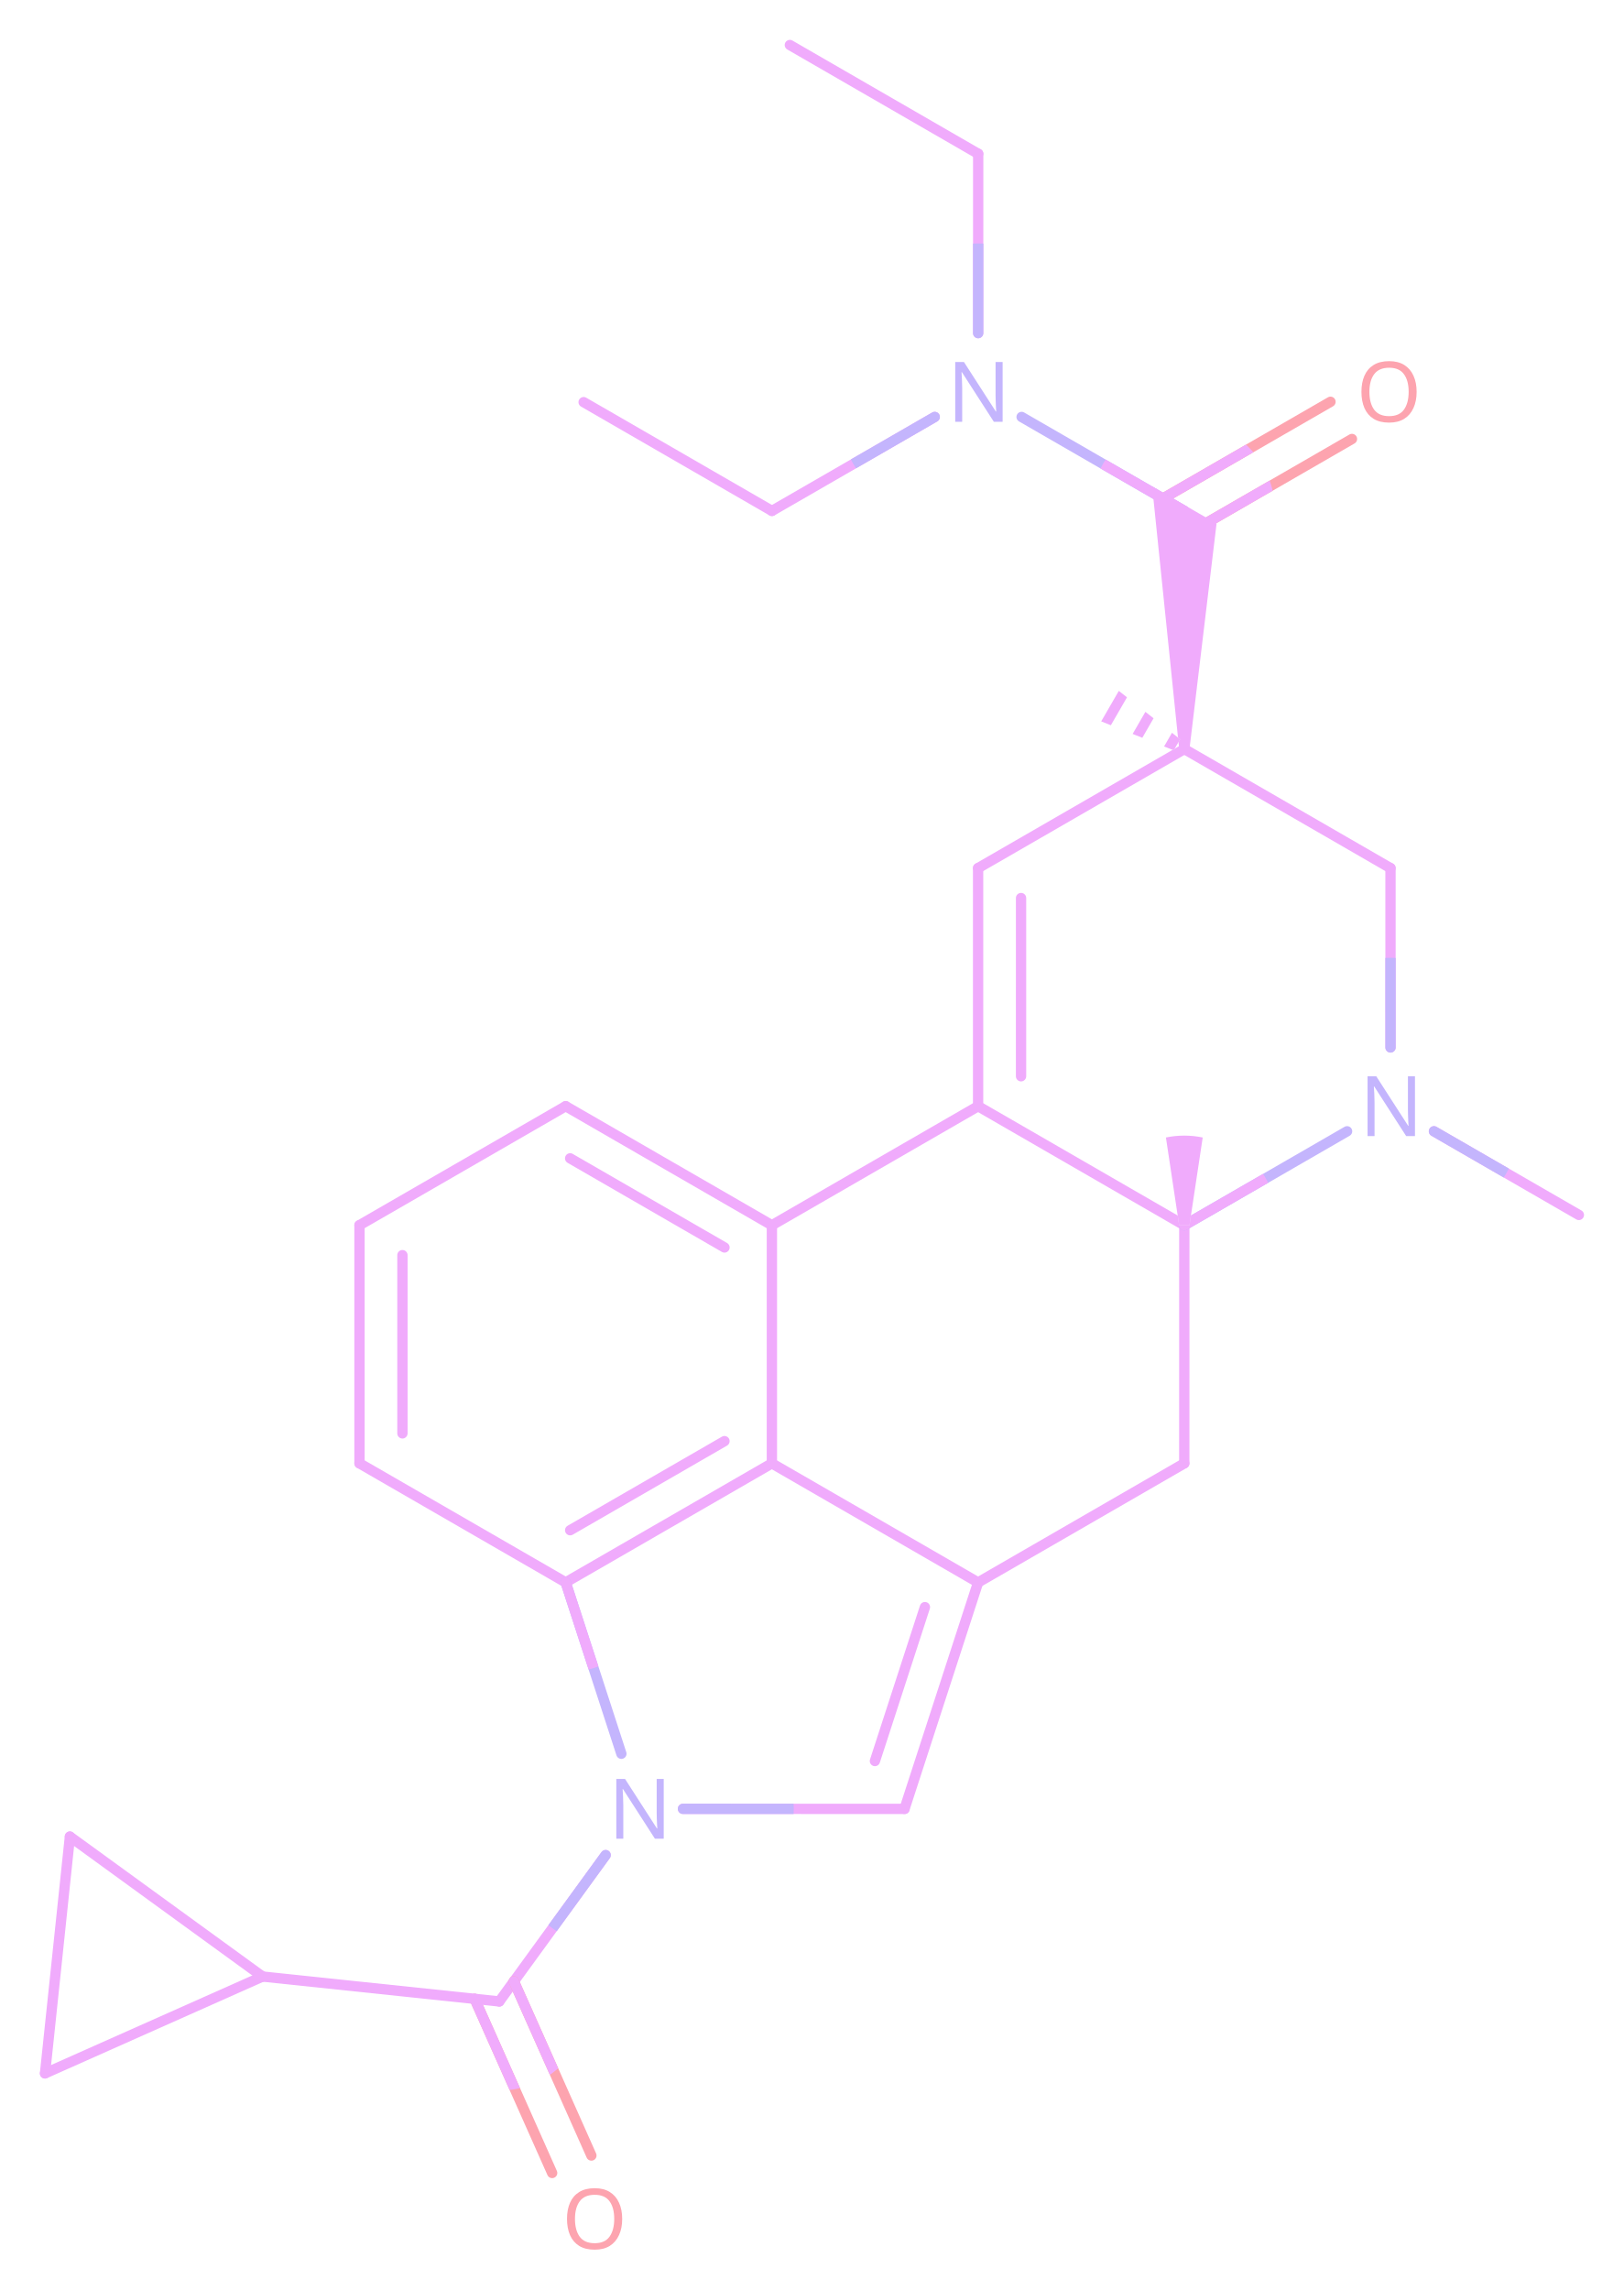
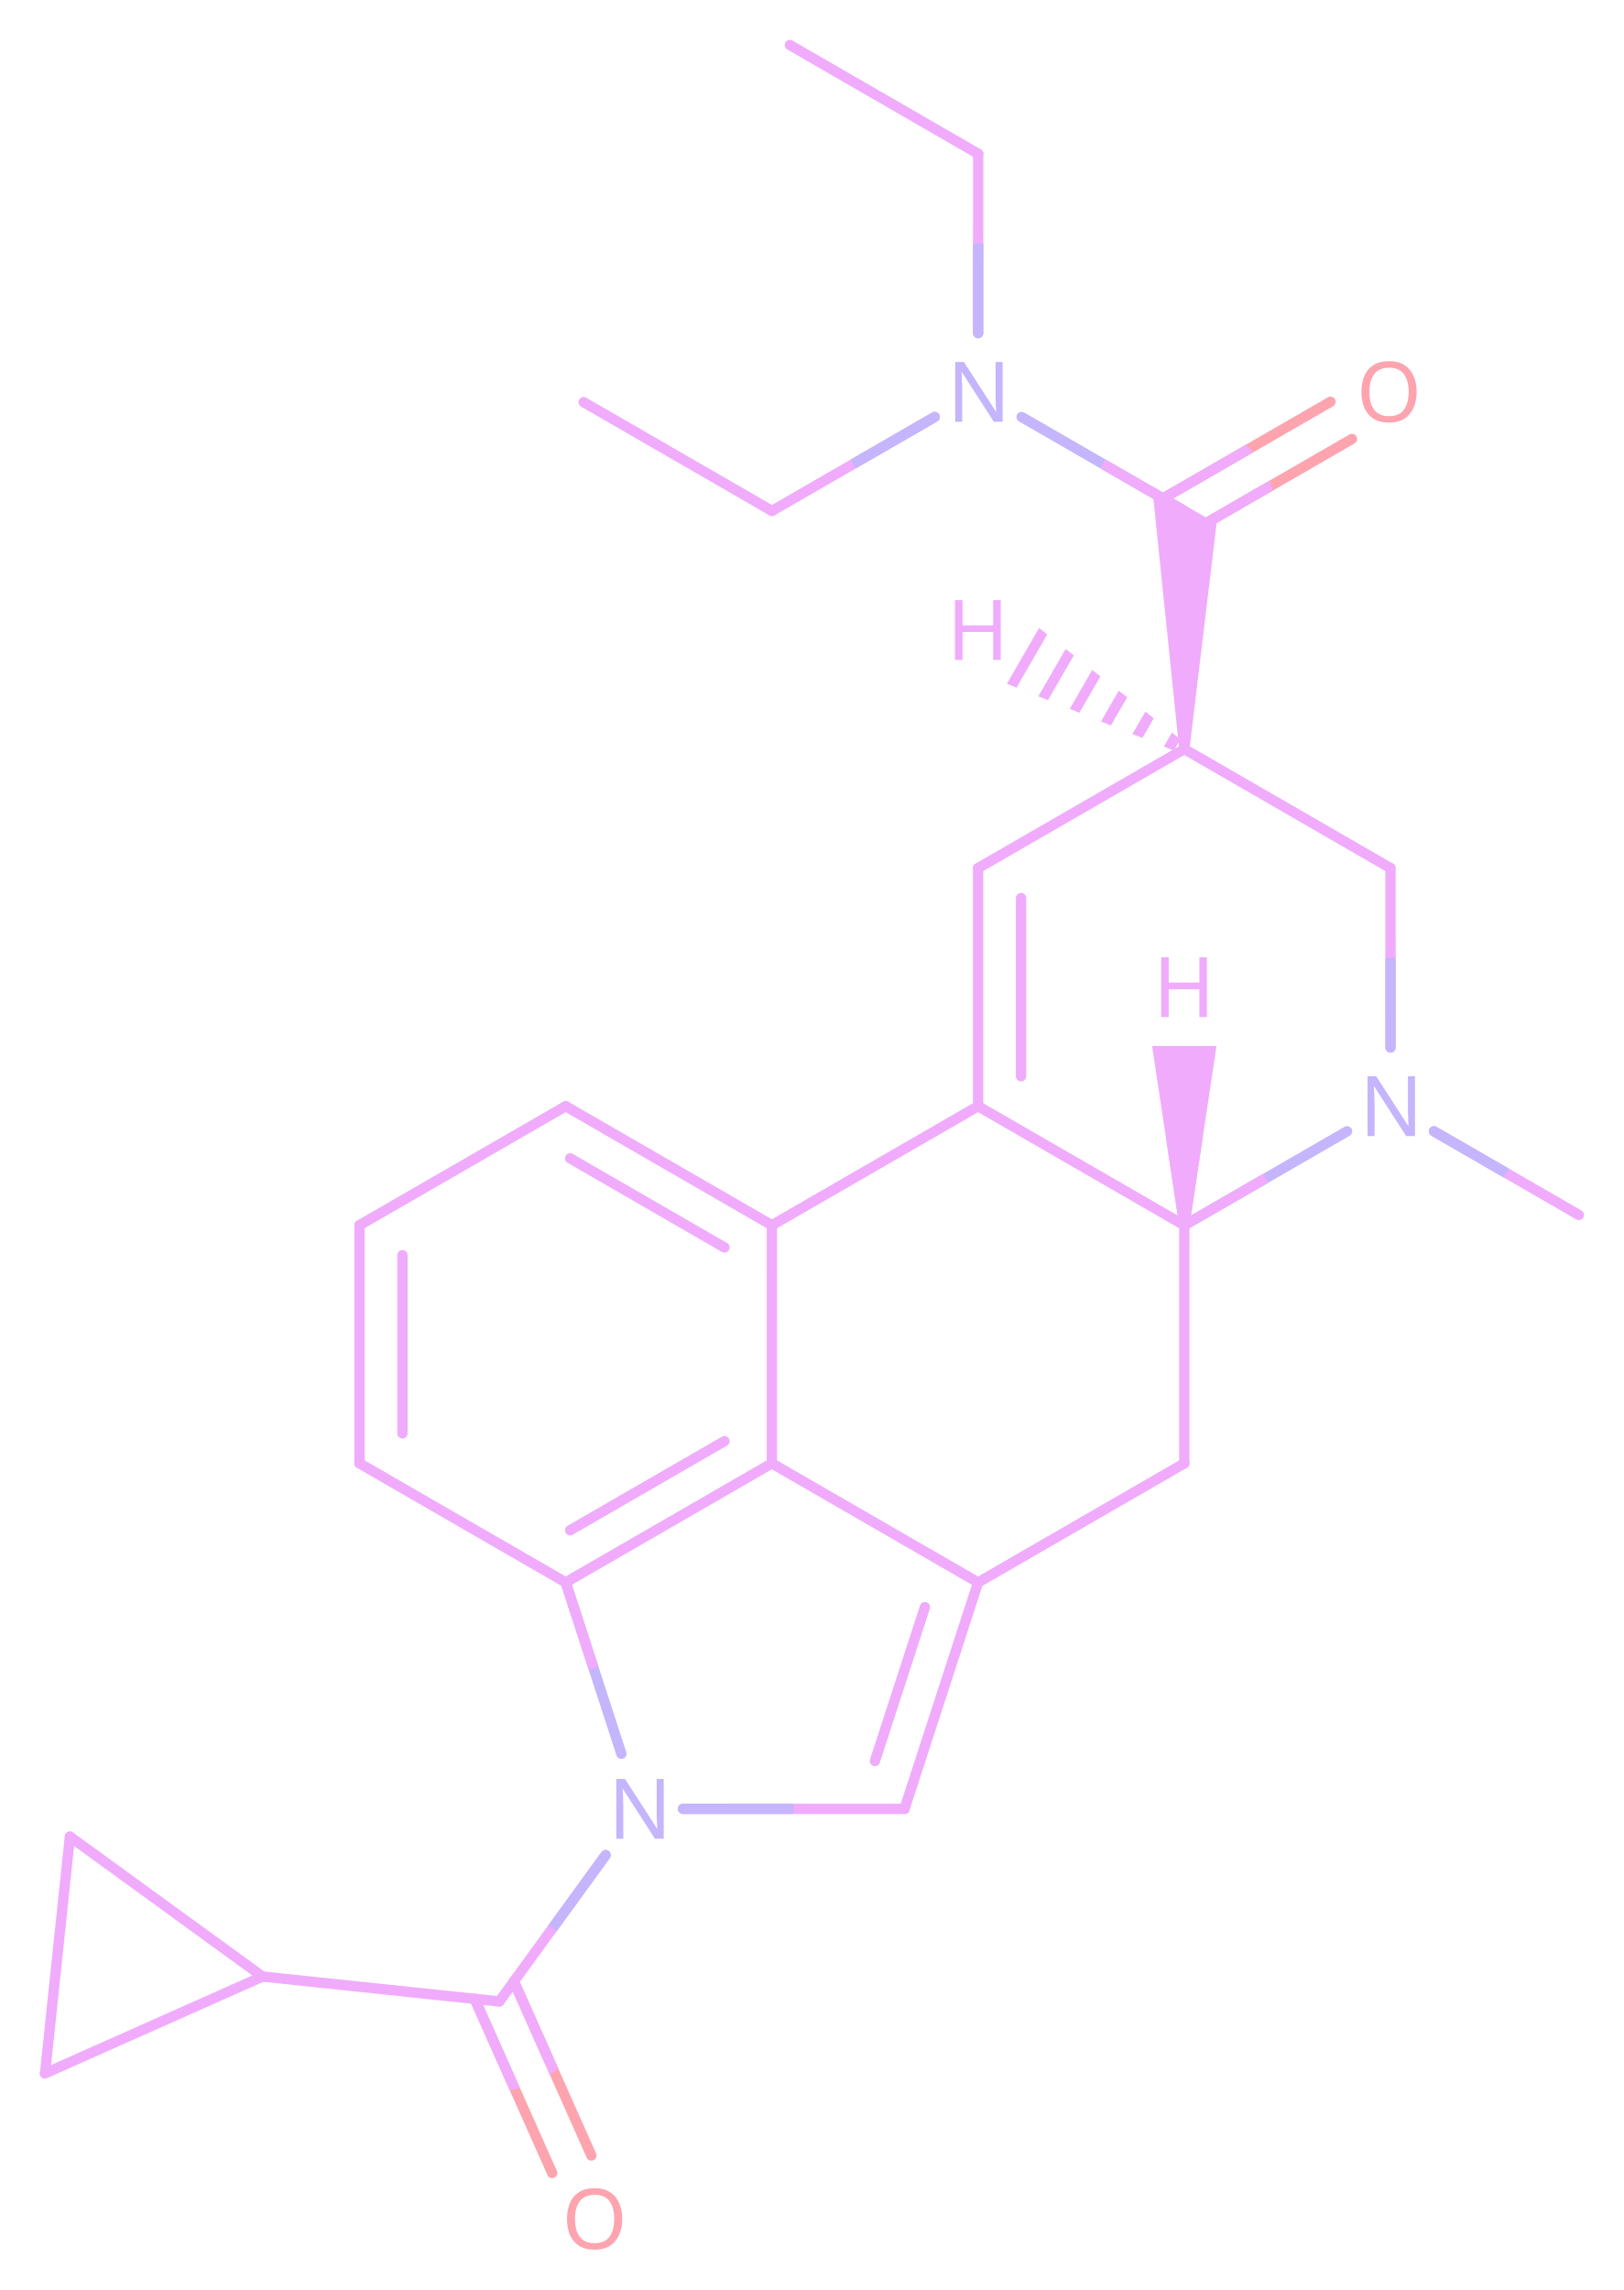
<svg xmlns="http://www.w3.org/2000/svg" width="407.375" stroke-miterlimit="10" font-weight="normal" height="574.456" font-style="normal" font-size="12px" version="1.1" id="svg263" style="font-style:normal;font-weight:normal;font-size:12px;font-family:Dialog;color-interpolation:auto;fill:#f0abfc;fill-opacity:1;stroke:none;stroke:none;stroke:none;stroke:none;stroke:none;stroke:none;stroke:none;stroke:none;color-rendering:auto;image-rendering:auto;shape-rendering:auto;text-rendering:auto">
  <defs id="genericDefs" />
  <g id="g261" transform="translate(-196.3097,-11.73274)" style="fill:#f0abfc;stroke:none">
    <defs id="88110711291-defs1">
      <clipPath clipPathUnits="userSpaceOnUse" id="881107112862-clipPath1">
        <path d="M 0,0 H 800 V 600 H 0 Z" id="path3" style="stroke:none" />
      </clipPath>
      <clipPath clipPathUnits="userSpaceOnUse" id="881107112434-clipPath1">
        <path d="m 338.223,386.08 c -12.482,0 -22.6,10.118 -22.6,22.6 0,12.482 10.118,22.6 22.6,22.6 12.482,0 22.601,-10.118 22.601,-22.6 0,-12.482 -10.119,-22.6 -22.601,-22.6 z" id="path6" style="stroke:none" />
      </clipPath>
      <clipPath clipPathUnits="userSpaceOnUse" id="881107112503-clipPath1">
        <path d="m 367.641,437.697 c -15.348,0 -27.791,12.442 -27.791,27.791 0,15.348 12.442,27.791 27.791,27.791 15.348,0 27.791,-12.442 27.791,-27.791 0,-15.348 -12.442,-27.791 -27.791,-27.791 z" id="path9" style="stroke:none" />
      </clipPath>
      <clipPath clipPathUnits="userSpaceOnUse" id="881107112602-clipPath1">
        <path d="m 545.141,251.997 c -12.422,0 -22.493,10.07 -22.493,22.492 0,12.422 10.07,22.492 22.493,22.492 12.422,0 22.492,-10.07 22.492,-22.492 0,-12.422 -10.07,-22.492 -22.492,-22.492 z" id="path12" style="stroke:none" />
      </clipPath>
      <clipPath clipPathUnits="userSpaceOnUse" id="881107112301-clipPath1">
        <path d="m 493.412,295.524 c -13.021,0 -23.576,10.555 -23.576,23.576 0,13.021 10.555,23.576 23.576,23.576 13.02,0 23.576,-10.555 23.576,-23.576 0,-13.02 -10.555,-23.576 -23.576,-23.576 z" id="path15" style="stroke:none" />
      </clipPath>
      <clipPath clipPathUnits="userSpaceOnUse" id="881107112977-clipPath1">
        <path d="m 493.412,296.606 c -12.423,0 -22.493,10.071 -22.493,22.493 0,12.423 10.071,22.493 22.493,22.493 12.423,0 22.493,-10.071 22.493,-22.493 0,-12.423 -10.071,-22.493 -22.493,-22.493 z" id="path18" style="stroke:none" />
      </clipPath>
      <clipPath clipPathUnits="userSpaceOnUse" id="881107112402-clipPath1">
        <path d="m 493.422,117.185 c -12.548,0 -22.721,10.172 -22.721,22.721 0,12.548 10.172,22.721 22.721,22.721 12.548,0 22.721,-10.172 22.721,-22.721 0,-12.548 -10.172,-22.721 -22.721,-22.721 z" id="path21" style="stroke:none" />
      </clipPath>
      <clipPath clipPathUnits="userSpaceOnUse" id="881107112663-clipPath1">
        <path d="m 493.422,116.333 c -13.019,0 -23.573,10.554 -23.573,23.573 0,13.019 10.554,23.573 23.573,23.573 13.019,0 23.573,-10.554 23.573,-23.573 0,-13.019 -10.554,-23.573 -23.573,-23.573 z" id="path24" style="stroke:none" />
      </clipPath>
      <clipPath clipPathUnits="userSpaceOnUse" id="881107112846-clipPath1">
        <path d="m 556.04,274.535 c -11.591,0 -20.987,9.396 -20.987,20.987 0,11.591 9.396,20.987 20.987,20.987 11.591,0 20.987,-9.396 20.987,-20.987 0,-11.591 -9.396,-20.987 -20.987,-20.987 z" id="path27" style="stroke:none" />
      </clipPath>
      <clipPath clipPathUnits="userSpaceOnUse" id="88110711246-clipPath1">
        <path d="m 430.8,92.754 c -13.019,0 -23.573,10.554 -23.573,23.573 0,13.019 10.554,23.573 23.573,23.573 13.019,0 23.573,-10.554 23.573,-23.573 0,-13.019 -10.554,-23.573 -23.573,-23.573 z" id="path30" style="stroke:none" />
      </clipPath>
      <clipPath clipPathUnits="userSpaceOnUse" id="881107112695-clipPath1">
        <path d="m 441.699,72.802 c -12.423,0 -22.494,10.071 -22.494,22.493 0,12.423 10.071,22.493 22.494,22.493 12.423,0 22.493,-10.071 22.493,-22.493 0,-12.423 -10.071,-22.493 -22.493,-22.493 z" id="path33" style="stroke:none" />
      </clipPath>
      <clipPath clipPathUnits="userSpaceOnUse" id="881107112763-clipPath1">
        <path d="m 493.416,176.264 c -12.907,0 -23.37,10.463 -23.37,23.37 0,12.907 10.463,23.37 23.37,23.37 12.907,0 23.37,-10.463 23.37,-23.37 0,-12.907 -10.463,-23.37 -23.37,-23.37 z" id="path36" style="stroke:none" />
      </clipPath>
      <clipPath clipPathUnits="userSpaceOnUse" id="881107112548-clipPath1">
        <path d="m 348.245,454.404 c -12.531,0 -22.69,10.159 -22.69,22.69 0,12.531 10.159,22.69 22.69,22.69 12.531,0 22.69,-10.159 22.69,-22.69 0,-12.531 -10.158,-22.69 -22.69,-22.69 z" id="path39" style="stroke:none" />
      </clipPath>
      <clipPath clipPathUnits="userSpaceOnUse" id="881107112363-clipPath1">
        <path d="m 321.568,491.452 c -12.345,0 -22.352,10.007 -22.352,22.352 0,12.345 10.007,22.352 22.352,22.352 12.345,0 22.352,-10.007 22.352,-22.352 0,-12.345 -10.007,-22.352 -22.352,-22.352 z" id="path42" style="stroke:none" />
      </clipPath>
      <clipPath clipPathUnits="userSpaceOnUse" id="881107112162-clipPath1">
        <path d="m -537.354,-276.731 h 800 v 600 h -800 z" id="path45" style="stroke:none" />
      </clipPath>
      <clipPath clipPathUnits="userSpaceOnUse" id="881107112967-clipPath1">
        <path d="m -348.891,-452.986 h 800 v 600 h -800 z" id="path48" style="stroke:none" />
      </clipPath>
      <clipPath clipPathUnits="userSpaceOnUse" id="881107112208-clipPath1">
        <path d="m -485.576,-246.871 h 800 v 600 h -800 z" id="path51" style="stroke:none" />
      </clipPath>
      <clipPath clipPathUnits="userSpaceOnUse" id="881107112272-clipPath1">
        <path d="m -433.909,-97.537 h 800 v 600 h -800 z" id="path54" style="stroke:none" />
      </clipPath>
      <clipPath clipPathUnits="userSpaceOnUse" id="881107112902-clipPath1">
        <path d="m -536.565,-97.546 h 800 v 600 h -800 z" id="path57" style="stroke:none" />
      </clipPath>
      <clipPath clipPathUnits="userSpaceOnUse" id="88110711219-clipPath1">
        <path d="m -433.854,-157.27 h 800 v 600 h -800 z" id="path60" style="stroke:none" />
      </clipPath>
      <clipPath clipPathUnits="userSpaceOnUse" id="8811071127-clipPath1">
        <path d="m -337.271,-555.871 h 800 v 600 h -800 z" id="path63" style="stroke:none" />
      </clipPath>
    </defs>
    <g id="g69" style="text-rendering:geometricPrecision;fill:#f0abfc;stroke:none">
      <path d="m 285.199,378.817 c 0,0.714 0.579,1.293 1.293,1.293 0.714,0 1.293,-0.579 1.293,-1.293 V 319.081 c 0,-0.714 -0.579,-1.293 -1.293,-1.293 -0.714,0 -1.293,0.579 -1.293,1.293 z m 10.774,-7.513 c 0,0.714 0.579,1.293 1.293,1.293 0.714,0 1.293,-0.579 1.293,-1.293 v -44.709 c 0,-0.714 -0.579,-1.293 -1.293,-1.293 -0.714,0 -1.293,0.579 -1.293,1.293 z" clip-path="url(#881107112862-clipPath1)" id="path67" style="stroke:none" />
    </g>
    <g id="g73" style="text-rendering:geometricPrecision;fill:#f0abfc;stroke:none">
      <path d="m 338.697,394.475 c -0.618,0.357 -0.83,1.148 -0.473,1.766 0.357,0.618 1.148,0.83 1.766,0.473 l 38.712,-22.346 c 0.618,-0.357 0.83,-1.148 0.473,-1.766 -0.357,-0.618 -1.148,-0.83 -1.766,-0.473 z m -1.12,13.086 c -0.618,0.357 -0.83,1.147 -0.473,1.766 0.357,0.618 1.148,0.83 1.766,0.473 l 51.725,-29.858 c 0.618,-0.357 0.83,-1.148 0.473,-1.766 -0.357,-0.618 -1.148,-0.83 -1.766,-0.473 z" clip-path="url(#881107112862-clipPath1)" id="path71" style="stroke:none" />
    </g>
    <g id="g77" style="text-rendering:geometricPrecision;fill:#f0abfc;stroke:none">
      <path d="m 377.412,325.786 c 0.618,0.357 1.409,0.145 1.766,-0.473 0.357,-0.618 0.145,-1.409 -0.473,-1.766 l -38.719,-22.357 c -0.618,-0.357 -1.409,-0.145 -1.766,0.473 -0.357,0.618 -0.145,1.409 0.473,1.766 z m 11.893,-5.573 c 0.618,0.357 1.409,0.145 1.766,-0.473 0.357,-0.618 0.145,-1.409 -0.473,-1.766 l -51.731,-29.87 c -0.618,-0.357 -1.409,-0.145 -1.766,0.473 -0.357,0.618 -0.145,1.409 0.473,1.766 z" clip-path="url(#881107112862-clipPath1)" id="path75" style="stroke:none" />
    </g>
    <g id="g81" style="text-rendering:geometricPrecision;fill:#f0abfc;stroke:none">
      <path d="m 287.138,377.697 v 0 l 51.731,29.864 c 0.618,0.357 0.83,1.148 0.473,1.766 -0.357,0.618 -1.148,0.83 -1.766,0.473 v 0 l -51.731,-29.864 c -0.618,-0.357 -0.83,-1.148 -0.473,-1.766 0.357,-0.618 1.148,-0.83 1.766,-0.473 z" clip-path="url(#881107112862-clipPath1)" id="path79" style="stroke:none" />
    </g>
    <g id="g85" style="text-rendering:geometricPrecision;fill:#f0abfc;stroke:none">
      <path d="m 338.867,290.343 v 0 l -51.729,29.858 c -0.618,0.357 -1.409,0.145 -1.766,-0.473 -0.357,-0.618 -0.145,-1.409 0.473,-1.766 v 0 l 51.729,-29.858 c 0.618,-0.357 1.409,-0.145 1.766,0.473 0.357,0.618 0.145,1.409 -0.473,1.766 z" clip-path="url(#881107112862-clipPath1)" id="path83" style="stroke:none" />
    </g>
    <g id="g89" style="text-rendering:geometricPrecision;fill:#f0abfc;stroke:none">
      <path d="m 388.655,378.823 v 0 l 0.004,-59.73 c 10e-5,-0.714 0.579,-1.293 1.293,-1.293 0.714,0 1.293,0.579 1.293,1.293 v 0 l -0.004,59.73 c 0,0.714 -0.579,1.293 -1.293,1.293 -0.714,0 -1.293,-0.579 -1.293,-1.293 z" clip-path="url(#881107112862-clipPath1)" id="path87" style="stroke:none" />
    </g>
    <g id="g93" style="text-rendering:geometricPrecision;fill:#f0abfc;stroke:none">
      <path d="m 441.033,407.574 v 0 l 51.722,-29.867 c 0.618,-0.357 1.409,-0.145 1.766,0.473 0.357,0.618 0.145,1.409 -0.473,1.766 v 0 l -51.722,29.867 c -0.618,0.357 -1.409,0.145 -1.766,-0.473 -0.357,-0.618 -0.145,-1.409 0.473,-1.766 z" clip-path="url(#881107112862-clipPath1)" id="path91" style="stroke:none" />
    </g>
    <g id="g97" style="text-rendering:geometricPrecision;fill:#f0abfc;stroke:none">
      <path d="m 492.109,378.826 v 0 l 0.01,-59.727 c 1e-4,-0.714 0.579,-1.293 1.293,-1.293 0.714,10e-5 1.293,0.579 1.293,1.293 v 0 l -0.01,59.727 c -1e-4,0.714 -0.579,1.293 -1.293,1.293 -0.714,-10e-5 -1.293,-0.579 -1.293,-1.293 z" clip-path="url(#881107112862-clipPath1)" id="path95" style="stroke:none" />
    </g>
    <g id="g101" style="text-rendering:geometricPrecision;fill:#f0abfc;stroke:none">
      <path d="m 492.765,320.219 v 0 l -51.731,-29.87 c -0.618,-0.357 -0.83,-1.148 -0.473,-1.766 0.357,-0.618 1.148,-0.83 1.766,-0.473 v 0 l 51.731,29.87 c 0.618,0.357 0.83,1.148 0.473,1.766 -0.357,0.618 -1.148,0.83 -1.766,0.473 z" clip-path="url(#881107112862-clipPath1)" id="path99" style="stroke:none" />
    </g>
    <g id="g105" style="text-rendering:geometricPrecision;fill:#f0abfc;stroke:none">
      <path d="m 390.594,377.704 v 0 l 51.731,29.87 c 0.618,0.357 0.83,1.148 0.473,1.766 -0.357,0.618 -1.148,0.83 -1.766,0.473 v 0 l -51.731,-29.87 c -0.618,-0.357 -0.83,-1.148 -0.473,-1.766 0.357,-0.618 1.148,-0.83 1.766,-0.473 z" clip-path="url(#881107112862-clipPath1)" id="path103" style="stroke:none" />
    </g>
    <g id="g109" style="text-rendering:geometricPrecision;fill:#f0abfc;stroke:none">
      <path d="m 389.305,317.973 v 0 l 51.729,-29.864 c 0.618,-0.357 1.409,-0.145 1.766,0.473 0.357,0.618 0.145,1.409 -0.473,1.766 v 0 l -51.729,29.864 c -0.618,0.357 -1.409,0.145 -1.766,-0.473 -0.357,-0.618 -0.145,-1.409 0.473,-1.766 z" clip-path="url(#881107112862-clipPath1)" id="path107" style="stroke:none" />
    </g>
    <g id="g113" style="text-rendering:geometricPrecision;fill:#f0abfc;stroke:none">
      <path d="m 440.387,289.229 c 0,0.714 0.579,1.293 1.293,1.293 0.714,0 1.293,-0.579 1.293,-1.293 l 0.003,-59.729 c 1e-4,-0.714 -0.579,-1.293 -1.293,-1.293 -0.714,0 -1.293,0.579 -1.293,1.293 z m 10.774,-7.512 c 0,0.714 0.579,1.293 1.293,1.293 0.714,0 1.293,-0.579 1.293,-1.293 l 0.002,-44.703 c 0,-0.714 -0.579,-1.293 -1.293,-1.293 -0.714,-1e-4 -1.293,0.579 -1.293,1.293 z" clip-path="url(#881107112862-clipPath1)" id="path111" style="stroke:none" />
    </g>
    <g id="g117" style="text-rendering:geometricPrecision;fill:#f0abfc;stroke:none">
      <path d="m 442.909,409.093 c 0.221,-0.679 -0.151,-1.408 -0.83,-1.629 -0.679,-0.221 -1.408,0.151 -1.629,0.83 l -18.457,56.805 c -0.221,0.679 0.151,1.408 0.83,1.629 0.679,0.221 1.408,-0.151 1.629,-0.83 z m -13.341,6.197 c 0.221,-0.679 -0.151,-1.408 -0.83,-1.629 -0.679,-0.221 -1.408,0.151 -1.629,0.83 l -12.543,38.603 c -0.221,0.679 0.151,1.408 0.83,1.629 0.679,0.221 1.408,-0.151 1.629,-0.83 z" clip-path="url(#881107112862-clipPath1)" id="path115" style="stroke:none" />
    </g>
    <g id="g123" style="fill:#c4b5fd;stroke:none;text-rendering:geometricPrecision">
      <path d="m 339.452,408.281 v 0 l 13.968,42.989 c 0.221,0.679 -0.151,1.408 -0.83,1.629 -0.679,0.221 -1.409,-0.151 -1.629,-0.83 v 0 l -13.968,-42.989 c -0.221,-0.679 0.151,-1.408 0.83,-1.629 0.679,-0.221 1.408,0.151 1.629,0.83 z" clip-path="url(#881107112862-clipPath1)" id="path119" style="stroke:none" />
      <path d="m 339.452,408.281 v 0 l 13.968,42.989 c 0.221,0.679 -0.151,1.408 -0.83,1.629 -0.679,0.221 -1.409,-0.151 -1.629,-0.83 v 0 l -13.968,-42.989 c -0.221,-0.679 0.151,-1.408 0.83,-1.629 0.679,-0.221 1.408,0.151 1.629,0.83 z" clip-path="url(#881107112434-clipPath1)" id="path121" style="fill:#f0abfc;stroke:none" />
    </g>
    <g id="g129" style="text-rendering:geometricPrecision;fill:#f0abfc;stroke:none">
      <path d="m 367.641,464.195 v 0 l 55.582,0.011 c 0.714,10e-5 1.293,0.579 1.292,1.293 -10e-5,0.714 -0.579,1.293 -1.293,1.292 v 0 l -55.582,-0.01 c -0.714,-2e-4 -1.293,-0.579 -1.293,-1.293 2e-4,-0.714 0.579,-1.293 1.293,-1.293 z" clip-path="url(#881107112862-clipPath1)" id="path125" style="stroke:none" />
      <path d="m 367.641,464.195 v 0 l 55.582,0.011 c 0.714,10e-5 1.293,0.579 1.292,1.293 -10e-5,0.714 -0.579,1.293 -1.293,1.292 v 0 l -55.582,-0.01 c -0.714,-2e-4 -1.293,-0.579 -1.293,-1.293 2e-4,-0.714 0.579,-1.293 1.293,-1.293 z" clip-path="url(#881107112503-clipPath1)" id="path127" style="fill:#c4b5fd;stroke:none" />
    </g>
    <g id="g135" style="text-rendering:geometricPrecision;fill:#f0abfc;stroke:none">
      <path d="m 543.848,274.49 v 0 l -0.004,-44.985 c -10e-5,-0.714 0.579,-1.293 1.293,-1.293 0.714,-1e-4 1.293,0.579 1.293,1.293 v 0 l 0.004,44.985 c 0,0.714 -0.579,1.293 -1.293,1.293 -0.714,1e-4 -1.293,-0.579 -1.293,-1.293 z" clip-path="url(#881107112862-clipPath1)" id="path131" style="stroke:none" />
      <path d="m 543.848,274.49 v 0 l -0.004,-44.985 c -10e-5,-0.714 0.579,-1.293 1.293,-1.293 0.714,-1e-4 1.293,0.579 1.293,1.293 v 0 l 0.004,44.985 c 0,0.714 -0.579,1.293 -1.293,1.293 -0.714,1e-4 -1.293,-0.579 -1.293,-1.293 z" clip-path="url(#881107112602-clipPath1)" id="path133" style="fill:#c4b5fd;stroke:none" />
    </g>
    <g id="g141" style="fill:#c4b5fd;stroke:none;text-rendering:geometricPrecision">
      <path d="m 492.765,317.98 v 0 l 40.834,-23.576 c 0.618,-0.357 1.409,-0.145 1.766,0.473 0.357,0.618 0.145,1.409 -0.473,1.766 v 0 l -40.834,23.576 c -0.618,0.357 -1.409,0.145 -1.766,-0.473 -0.357,-0.618 -0.145,-1.409 0.473,-1.766 z" clip-path="url(#881107112862-clipPath1)" id="path137" style="stroke:none" />
      <path d="m 492.765,317.98 v 0 l 40.834,-23.576 c 0.618,-0.357 1.409,-0.145 1.766,0.473 0.357,0.618 0.145,1.409 -0.473,1.766 v 0 l -40.834,23.576 c -0.618,0.357 -1.409,0.145 -1.766,-0.473 -0.357,-0.618 -0.145,-1.409 0.473,-1.766 z" clip-path="url(#881107112301-clipPath1)" id="path139" style="fill:#f0abfc;stroke:none" />
    </g>
-     <g id="g147" style="fill:#ffffff99;stroke:none;text-rendering:geometricPrecision">
+     <g id="g147" style="fill:#f0abfc;stroke:none;text-rendering:geometricPrecision">
      <path d="m 493.412,319.099 h 1.293 l 6.787,-44.987 h -8.08 -8.08 l 6.787,44.987 z" clip-path="url(#881107112862-clipPath1)" id="path143" style="stroke:none" />
      <path d="m 493.412,319.099 h 1.293 l 6.787,-44.987 h -8.08 -8.08 l 6.787,44.987 z" clip-path="url(#881107112977-clipPath1)" id="path145" style="fill:#f0abfc;stroke:none" />
    </g>
    <g id="g153" style="fill:#fda4af;stroke:none;text-rendering:geometricPrecision">
      <path d="m 487.389,135.675 c -0.618,0.357 -0.83,1.148 -0.473,1.766 0.357,0.618 1.148,0.83 1.766,0.473 l 42.049,-24.272 c 0.618,-0.357 0.83,-1.148 0.473,-1.766 -0.357,-0.618 -1.148,-0.83 -1.766,-0.473 z m 5.386,9.331 c -0.618,0.357 -0.83,1.148 -0.473,1.766 0.357,0.618 1.148,0.83 1.766,0.473 l 42.049,-24.272 c 0.618,-0.357 0.83,-1.148 0.473,-1.766 -0.357,-0.618 -1.148,-0.83 -1.766,-0.473 z" clip-path="url(#881107112862-clipPath1)" id="path149" style="stroke:none" />
      <path d="m 487.389,135.675 c -0.618,0.357 -0.83,1.148 -0.473,1.766 0.357,0.618 1.148,0.83 1.766,0.473 l 42.049,-24.272 c 0.618,-0.357 0.83,-1.148 0.473,-1.766 -0.357,-0.618 -1.148,-0.83 -1.766,-0.473 z m 5.386,9.331 c -0.618,0.357 -0.83,1.148 -0.473,1.766 0.357,0.618 1.148,0.83 1.766,0.473 l 42.049,-24.272 c 0.618,-0.357 0.83,-1.148 0.473,-1.766 -0.357,-0.618 -1.148,-0.83 -1.766,-0.473 z" clip-path="url(#881107112402-clipPath1)" id="path151" style="fill:#f0abfc;stroke:none" />
    </g>
    <g id="g159" style="fill:#c4b5fd;stroke:none;text-rendering:geometricPrecision">
      <path d="m 492.775,141.025 v 0 l -40.827,-23.576 c -0.618,-0.357 -0.83,-1.148 -0.473,-1.766 0.357,-0.618 1.148,-0.83 1.766,-0.473 v 0 l 40.827,23.576 c 0.618,0.357 0.83,1.148 0.473,1.766 -0.357,0.618 -1.148,0.83 -1.766,0.473 z" clip-path="url(#881107112862-clipPath1)" id="path155" style="stroke:none" />
      <path d="m 492.775,141.025 v 0 l -40.827,-23.576 c -0.618,-0.357 -0.83,-1.148 -0.473,-1.766 0.357,-0.618 1.148,-0.83 1.766,-0.473 v 0 l 40.827,23.576 c 0.618,0.357 0.83,1.148 0.473,1.766 -0.357,0.618 -1.148,0.83 -1.766,0.473 z" clip-path="url(#881107112663-clipPath1)" id="path157" style="fill:#f0abfc;stroke:none" />
    </g>
    <g id="g165" style="text-rendering:geometricPrecision;fill:#f0abfc;stroke:none">
      <path d="m 556.686,294.403 v 0 l 36.352,20.985 c 0.618,0.357 0.83,1.148 0.473,1.766 -0.357,0.618 -1.148,0.83 -1.766,0.473 v 0 l -36.352,-20.985 c -0.618,-0.357 -0.83,-1.148 -0.473,-1.766 0.357,-0.618 1.148,-0.83 1.766,-0.473 z" clip-path="url(#881107112862-clipPath1)" id="path161" style="stroke:none" />
      <path d="m 556.686,294.403 v 0 l 36.352,20.985 c 0.618,0.357 0.83,1.148 0.473,1.766 -0.357,0.618 -1.148,0.83 -1.766,0.473 v 0 l -36.352,-20.985 c -0.618,-0.357 -0.83,-1.148 -0.473,-1.766 0.357,-0.618 1.148,-0.83 1.766,-0.473 z" clip-path="url(#881107112846-clipPath1)" id="path163" style="fill:#c4b5fd;stroke:none" />
    </g>
    <g id="g169" style="text-rendering:geometricPrecision;fill:#f0abfc;stroke:none">
      <path d="m 544.49,230.624 v 0 l -51.72,-29.871 c -0.618,-0.357 -0.83,-1.148 -0.473,-1.766 0.357,-0.618 1.148,-0.83 1.766,-0.473 v 0 l 51.72,29.871 c 0.618,0.357 0.83,1.148 0.473,1.766 -0.357,0.618 -1.148,0.83 -1.766,0.473 z" clip-path="url(#881107112862-clipPath1)" id="path167" style="stroke:none" />
    </g>
    <g id="g173" style="text-rendering:geometricPrecision;fill:#f0abfc;stroke:none">
      <path d="m 494.063,200.754 v 0 L 442.329,230.62 c -0.618,0.357 -1.409,0.145 -1.766,-0.473 -0.357,-0.618 -0.145,-1.409 0.473,-1.766 v 0 l 51.733,-29.866 c 0.618,-0.357 1.409,-0.145 1.766,0.473 0.357,0.618 0.145,1.409 -0.473,1.766 z" clip-path="url(#881107112862-clipPath1)" id="path171" style="stroke:none" />
    </g>
    <g id="g177" style="text-rendering:geometricPrecision;fill:#f0abfc;stroke:none">
      <path d="m 493.416,199.634 1.293,10e-5 6.792,-56.556 -8.08,-4.666 -8.08,-4.666 6.782,65.887 z" clip-path="url(#881107112862-clipPath1)" id="path175" style="stroke:none" />
    </g>
    <g id="g183" style="text-rendering:geometricPrecision;fill:#f0abfc;stroke:none">
      <path d="m 431.447,117.447 v 0 l -40.831,23.569 c -0.618,0.357 -1.409,0.145 -1.766,-0.473 -0.357,-0.618 -0.145,-1.409 0.473,-1.766 v 0 l 40.831,-23.569 c 0.618,-0.357 1.409,-0.145 1.766,0.473 0.357,0.618 0.145,1.409 -0.473,1.766 z" clip-path="url(#881107112862-clipPath1)" id="path179" style="stroke:none" />
      <path d="m 431.447,117.447 v 0 l -40.831,23.569 c -0.618,0.357 -1.409,0.145 -1.766,-0.473 -0.357,-0.618 -0.145,-1.409 0.473,-1.766 v 0 l 40.831,-23.569 c 0.618,-0.357 1.409,-0.145 1.766,0.473 0.357,0.618 0.145,1.409 -0.473,1.766 z" clip-path="url(#88110711246-clipPath1)" id="path181" style="fill:#c4b5fd;stroke:none" />
    </g>
    <g id="g189" style="text-rendering:geometricPrecision;fill:#f0abfc;stroke:none">
      <path d="m 440.406,95.295 v 0 l 0.004,-44.987 c 0,-0.714 0.579,-1.293 1.293,-1.293 0.714,1e-4 1.293,0.579 1.293,1.293 v 0 l -0.004,44.987 c -1e-4,0.714 -0.579,1.293 -1.293,1.293 -0.714,-1e-4 -1.293,-0.579 -1.293,-1.293 z" clip-path="url(#881107112862-clipPath1)" id="path185" style="stroke:none" />
      <path d="m 440.406,95.295 v 0 l 0.004,-44.987 c 0,-0.714 0.579,-1.293 1.293,-1.293 0.714,1e-4 1.293,0.579 1.293,1.293 v 0 l -0.004,44.987 c -1e-4,0.714 -0.579,1.293 -1.293,1.293 -0.714,-1e-4 -1.293,-0.579 -1.293,-1.293 z" clip-path="url(#881107112695-clipPath1)" id="path187" style="fill:#c4b5fd;stroke:none" />
    </g>
    <g id="g193" style="text-rendering:geometricPrecision;fill:#f0abfc;stroke:none">
      <path d="m 389.322,141.016 v 0 L 342.077,113.733 c -0.618,-0.357 -0.83,-1.148 -0.473,-1.766 0.357,-0.618 1.148,-0.83 1.766,-0.473 v 0 l 47.245,27.283 c 0.618,0.357 0.83,1.148 0.473,1.766 -0.357,0.618 -1.148,0.83 -1.766,0.473 z" clip-path="url(#881107112862-clipPath1)" id="path191" style="stroke:none" />
    </g>
    <g id="g197" style="text-rendering:geometricPrecision;fill:#f0abfc;stroke:none">
      <path d="m 441.057,51.428 v 0 L 393.811,24.145 c -0.618,-0.357 -0.83,-1.148 -0.473,-1.766 0.357,-0.618 1.148,-0.83 1.766,-0.473 v 0 l 47.245,27.283 c 0.618,0.357 0.83,1.148 0.473,1.766 -0.357,0.618 -1.148,0.83 -1.766,0.473 z" clip-path="url(#881107112862-clipPath1)" id="path195" style="stroke:none" />
    </g>
-     <g id="g203" style="fill:#ffffff99;stroke:none;text-rendering:geometricPrecision">
+     <g id="g203" style="fill:#f0abfc;stroke:none;text-rendering:geometricPrecision">
      <path d="m 488.337,198.986 2.427,0.968 v 0 l 1.603,-2.777 v 0 l -2.051,-1.618 v 0 z m -7.888,-3.145 2.427,0.968 v 0 l 2.824,-4.891 v 0 l -2.051,-1.618 z m -7.888,-3.145 2.427,0.968 v 0 l 4.044,-7.004 -2.051,-1.618 v 0 z m -7.888,-3.145 2.427,0.968 v 0 l 5.264,-9.118 v 0 l -2.051,-1.618 v 0 z m -7.888,-3.145 2.427,0.968 v 0 l 6.484,-11.231 -2.051,-1.618 z m -7.888,-3.145 2.427,0.968 7.705,-13.345 v 0 l -2.051,-1.618 -4.04,6.998 z" clip-path="url(#881107112862-clipPath1)" id="path199" style="stroke:none" />
      <path d="m 488.337,198.986 2.427,0.968 v 0 l 1.603,-2.777 v 0 l -2.051,-1.618 v 0 z m -7.888,-3.145 2.427,0.968 v 0 l 2.824,-4.891 v 0 l -2.051,-1.618 z m -7.888,-3.145 2.427,0.968 v 0 l 4.044,-7.004 -2.051,-1.618 v 0 z m -7.888,-3.145 2.427,0.968 v 0 l 5.264,-9.118 v 0 l -2.051,-1.618 v 0 z m -7.888,-3.145 2.427,0.968 v 0 l 6.484,-11.231 -2.051,-1.618 z m -7.888,-3.145 2.427,0.968 7.705,-13.345 v 0 l -2.051,-1.618 -4.04,6.998 z" clip-path="url(#881107112763-clipPath1)" id="path201" style="fill:#f0abfc;stroke:none" />
    </g>
    <g id="g209" style="text-rendering:geometricPrecision;fill:#f0abfc;stroke:none">
      <path d="m 349.291,477.854 v 0 l -26.677,36.71 c -0.42,0.578 -1.228,0.706 -1.806,0.286 -0.578,-0.42 -0.706,-1.228 -0.286,-1.806 v 0 l 26.677,-36.71 c 0.42,-0.578 1.228,-0.706 1.806,-0.286 0.578,0.42 0.706,1.228 0.286,1.806 z" clip-path="url(#881107112862-clipPath1)" id="path205" style="stroke:none" />
      <path d="m 349.291,477.854 v 0 l -26.677,36.71 c -0.42,0.578 -1.228,0.706 -1.806,0.286 -0.578,-0.42 -0.706,-1.228 -0.286,-1.806 v 0 l 26.677,-36.71 c 0.42,-0.578 1.228,-0.706 1.806,-0.286 0.578,0.42 0.706,1.228 0.286,1.806 z" clip-path="url(#881107112548-clipPath1)" id="path207" style="fill:#c4b5fd;stroke:none" />
    </g>
    <g id="g215" style="fill:#fda4af;stroke:none;text-rendering:geometricPrecision">
      <path d="m 326.406,508.246 c -0.29,-0.652 -1.054,-0.946 -1.707,-0.655 -0.652,0.29 -0.946,1.054 -0.655,1.707 l 19.444,43.682 c 0.29,0.652 1.054,0.946 1.707,0.655 0.652,-0.29 0.946,-1.055 0.655,-1.707 z m -9.842,4.381 c -0.29,-0.652 -1.054,-0.946 -1.707,-0.655 -0.652,0.29 -0.946,1.055 -0.655,1.707 l 19.444,43.682 c 0.29,0.652 1.054,0.946 1.707,0.655 0.652,-0.29 0.946,-1.054 0.655,-1.707 z" clip-path="url(#881107112862-clipPath1)" id="path211" style="stroke:none" />
      <path d="m 326.406,508.246 c -0.29,-0.652 -1.054,-0.946 -1.707,-0.655 -0.652,0.29 -0.946,1.054 -0.655,1.707 l 19.444,43.682 c 0.29,0.652 1.054,0.946 1.707,0.655 0.652,-0.29 0.946,-1.055 0.655,-1.707 z m -9.842,4.381 c -0.29,-0.652 -1.054,-0.946 -1.707,-0.655 -0.652,0.29 -0.946,1.055 -0.655,1.707 l 19.444,43.682 c 0.29,0.652 1.054,0.946 1.707,0.655 0.652,-0.29 0.946,-1.054 0.655,-1.707 z" clip-path="url(#881107112363-clipPath1)" id="path213" style="fill:#f0abfc;stroke:none" />
    </g>
    <g id="g219" style="text-rendering:geometricPrecision;fill:#f0abfc;stroke:none">
      <path d="m 214.608,471.406 v 0 l 48.319,35.103 c 0.578,0.42 0.706,1.228 0.286,1.806 -0.42,0.578 -1.228,0.706 -1.806,0.286 v 0 l -48.319,-35.103 c -0.578,-0.42 -0.706,-1.228 -0.286,-1.806 0.42,-0.578 1.228,-0.706 1.806,-0.286 z" clip-path="url(#881107112862-clipPath1)" id="path217" style="stroke:none" />
    </g>
    <g id="g223" style="text-rendering:geometricPrecision;fill:#f0abfc;stroke:none">
      <path d="m 215.134,472.587 v 0 l -6.245,59.397 c -0.075,0.71 -0.711,1.225 -1.421,1.151 -0.71,-0.075 -1.225,-0.711 -1.151,-1.421 v 0 l 6.245,-59.397 c 0.075,-0.71 0.711,-1.225 1.421,-1.151 0.71,0.075 1.225,0.711 1.151,1.421 z" clip-path="url(#881107112862-clipPath1)" id="path221" style="stroke:none" />
    </g>
    <g id="g227" style="text-rendering:geometricPrecision;fill:#f0abfc;stroke:none">
      <path d="m 207.077,530.668 v 0 l 54.565,-24.294 c 0.652,-0.29 1.417,0.003 1.707,0.655 0.29,0.652 -0.003,1.417 -0.655,1.707 v 0 l -54.565,24.294 c -0.652,0.29 -1.417,-0.003 -1.707,-0.655 -0.29,-0.652 0.003,-1.416 0.655,-1.707 z" clip-path="url(#881107112862-clipPath1)" id="path225" style="stroke:none" />
    </g>
    <g id="g231" style="text-rendering:geometricPrecision;fill:#f0abfc;stroke:none">
      <path d="m 321.433,515.09 v 0 l -59.401,-6.249 c -0.71,-0.075 -1.225,-0.711 -1.151,-1.421 0.075,-0.71 0.711,-1.225 1.421,-1.15 v 0 l 59.401,6.249 c 0.71,0.075 1.225,0.711 1.151,1.421 -0.075,0.71 -0.711,1.225 -1.421,1.151 z" clip-path="url(#881107112862-clipPath1)" id="path229" style="stroke:none" />
    </g>
    <g font-size="21px" transform="translate(537.3535,276.7315)" id="g235" style="font-size:21px;font-family:sans-serif;fill:#c4b5fd;stroke:none;text-rendering:geometricPrecision">
      <text x="0" xml:space="preserve" y="20" clip-path="url(#881107112162-clipPath1)" id="text233" style="stroke:none">N</text>
    </g>
    <g font-size="21px" transform="translate(348.891,452.9859)" id="g239" style="font-size:21px;font-family:sans-serif;fill:#c4b5fd;stroke:none;text-rendering:geometricPrecision">
      <text x="0" xml:space="preserve" y="20" clip-path="url(#881107112967-clipPath1)" id="text237" style="stroke:none">N</text>
    </g>
-     <g font-size="21px" transform="translate(485.5757,246.8709)" id="g243" style="font-size:21px;font-family:sans-serif;fill:#ffffff99;stroke:none;text-rendering:geometricPrecision">
+     <g font-size="21px" transform="translate(485.5757,246.8709)" id="g243" style="font-size:21px;font-family:sans-serif;fill:#f0abfc;stroke:none;text-rendering:geometricPrecision">
      <text x="0" xml:space="preserve" y="20" clip-path="url(#881107112208-clipPath1)" id="text241" style="stroke:none">H</text>
    </g>
    <g font-size="21px" transform="translate(433.9088,97.5368)" id="g247" style="font-size:21px;font-family:sans-serif;fill:#c4b5fd;stroke:none;text-rendering:geometricPrecision">
      <text x="0" xml:space="preserve" y="20" clip-path="url(#881107112272-clipPath1)" id="text245" style="stroke:none">N</text>
    </g>
    <g font-size="21px" transform="translate(536.5646,97.5458)" id="g251" style="font-size:21px;font-family:sans-serif;fill:#fda4af;stroke:none;text-rendering:geometricPrecision">
      <text x="0" xml:space="preserve" y="20" clip-path="url(#881107112902-clipPath1)" id="text249" style="stroke:none">O</text>
    </g>
-     <g font-size="21px" transform="translate(433.8542,157.2697)" id="g255" style="font-size:21px;font-family:sans-serif;fill:#ffffff99;stroke:none;text-rendering:geometricPrecision">
+     <g font-size="21px" transform="translate(433.8542,157.2697)" id="g255" style="font-size:21px;font-family:sans-serif;fill:#f0abfc;stroke:none;text-rendering:geometricPrecision">
      <text x="0" xml:space="preserve" y="20" clip-path="url(#88110711219-clipPath1)" id="text253" style="stroke:none">H</text>
    </g>
    <g font-size="21px" transform="translate(337.2707,555.8708)" id="g259" style="font-size:21px;font-family:sans-serif;fill:#fda4af;stroke:none;text-rendering:geometricPrecision">
      <text x="0" xml:space="preserve" y="20" clip-path="url(#8811071127-clipPath1)" id="text257" style="stroke:none">O</text>
    </g>
  </g>
</svg>
